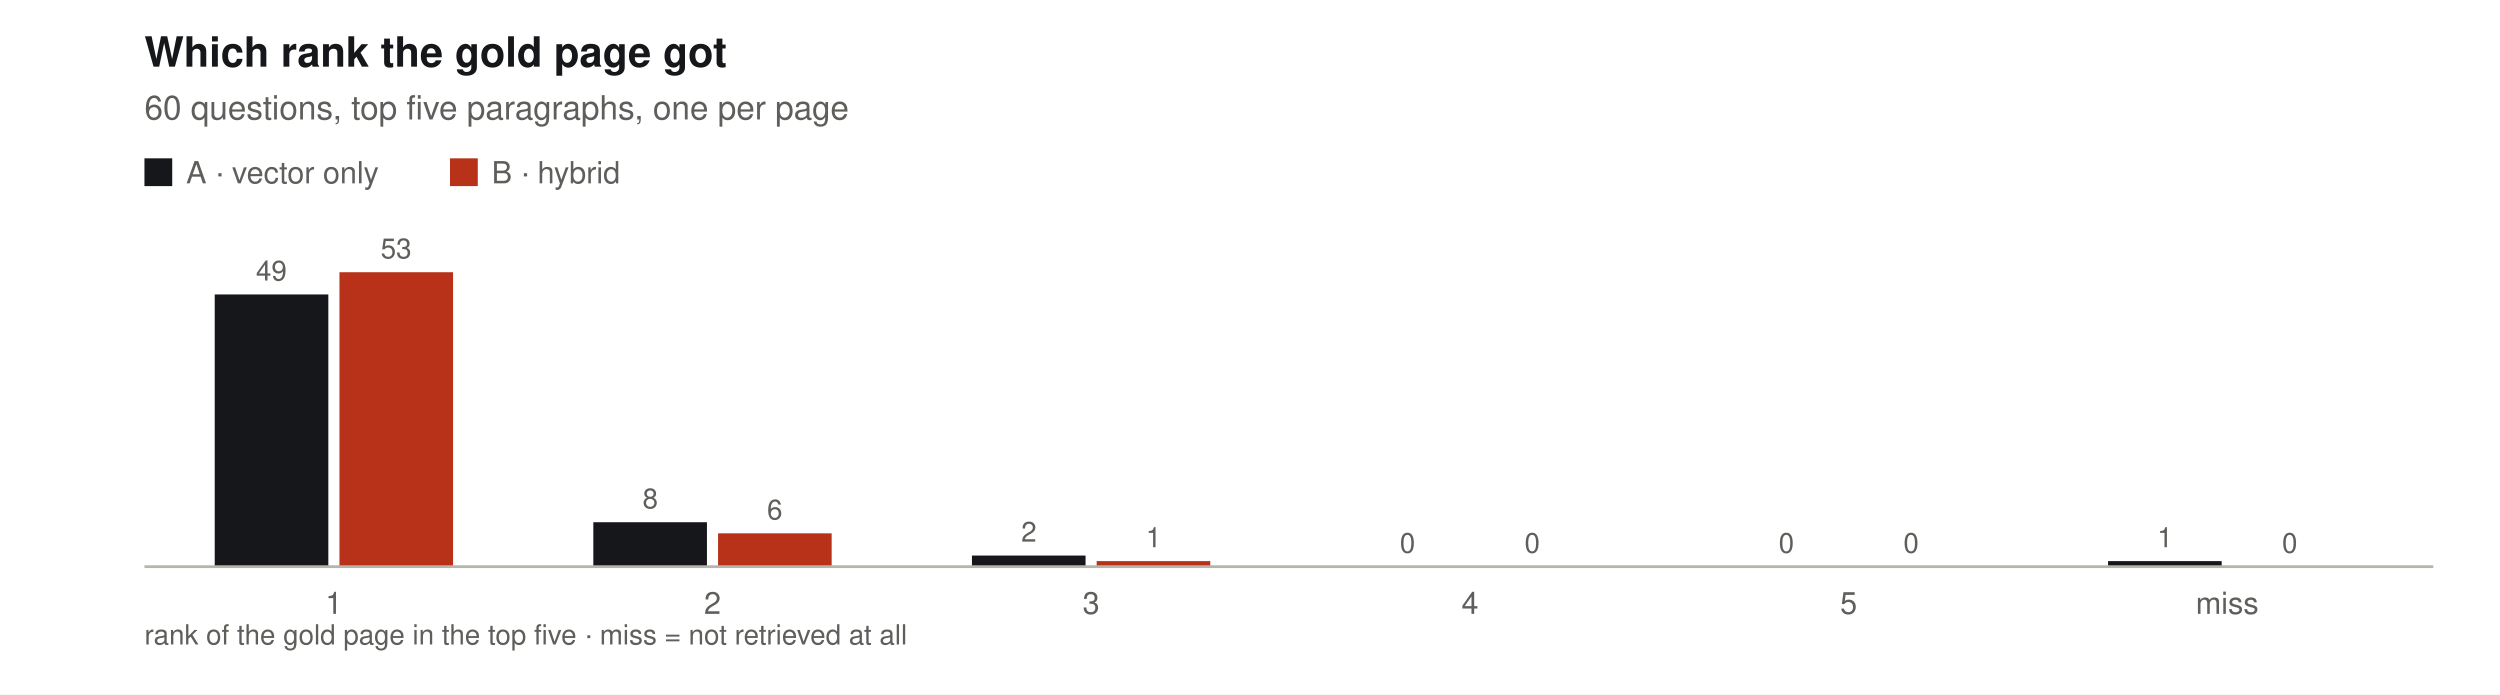
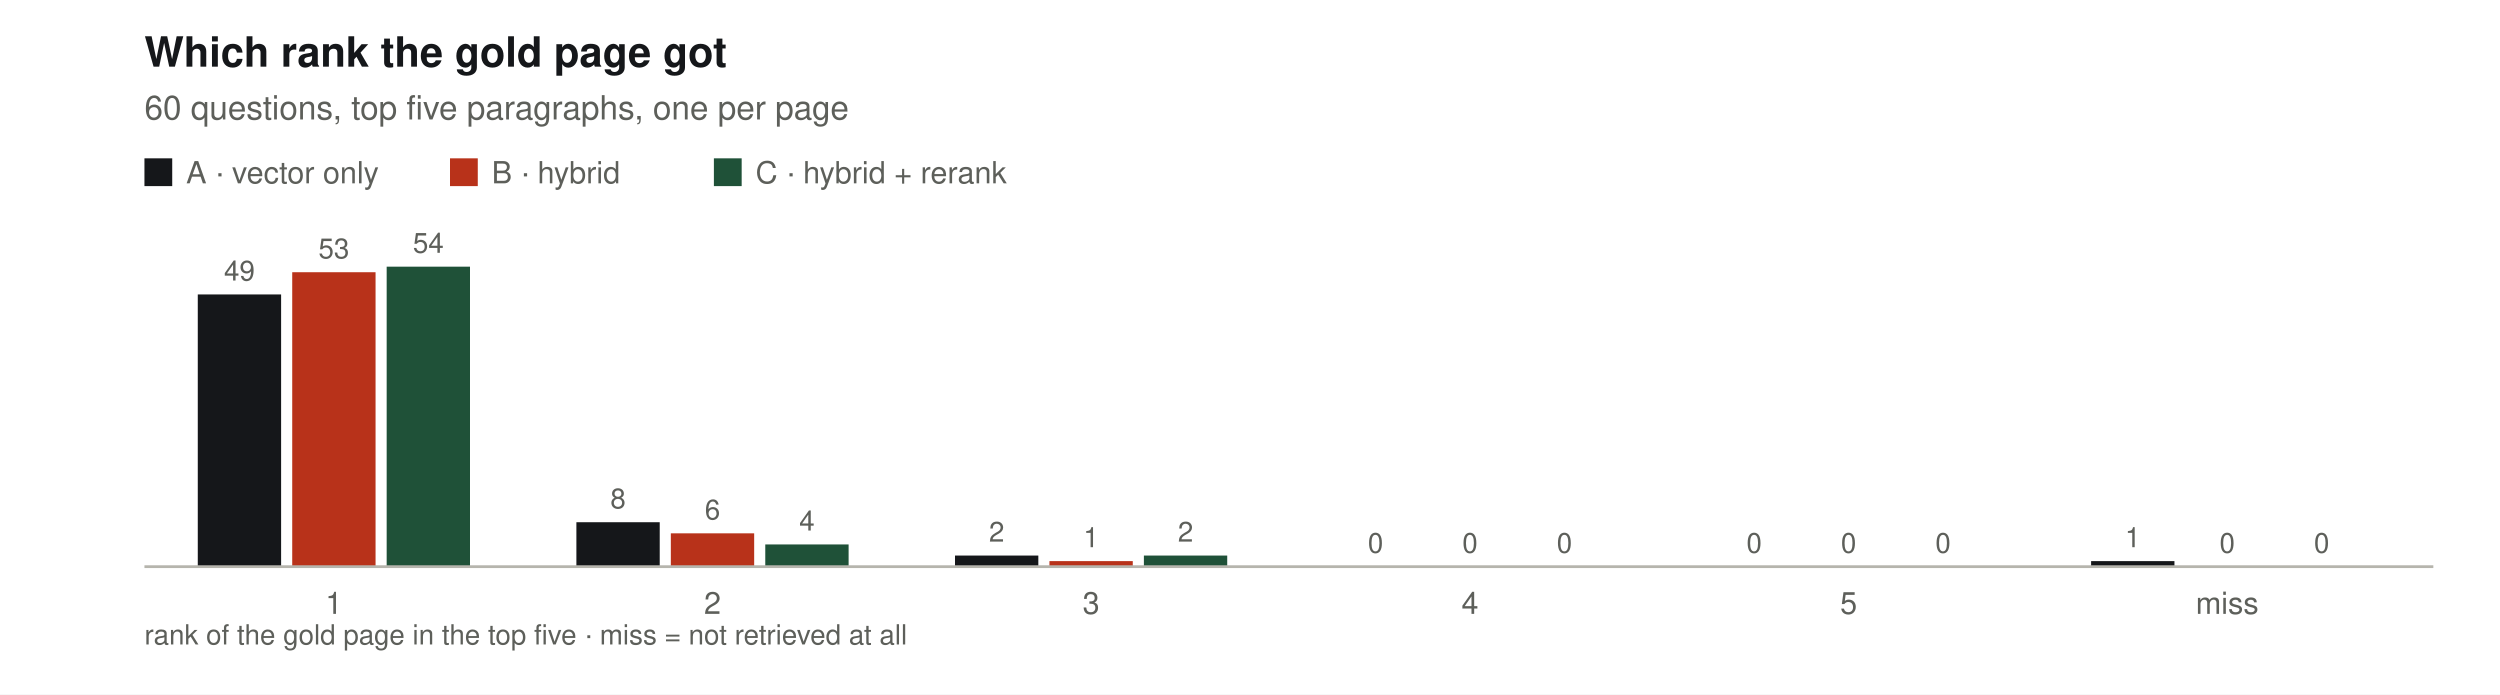
<svg xmlns="http://www.w3.org/2000/svg" width="900" height="250" viewBox="0 0 900 250" font-family="Archivo,Helvetica,Arial,sans-serif">
  <rect width="900" height="250" fill="#ffffff" />
  <text x="52" y="24" font-size="15" font-weight="600" fill="#15171a">Which rank the gold page got</text>
  <text x="52" y="43" font-size="12" fill="#5d5f5a">60 questions, top five paragraphs, one per page</text>
  <rect x="52" y="57" width="10" height="10" fill="#15171a" />
  <text x="67" y="66" font-size="11" fill="#5d5f5a">A · vector only</text>
  <rect x="162" y="57" width="10" height="10" fill="#b8321a" />
  <text x="177" y="66" font-size="11" fill="#5d5f5a">B · hybrid</text>
-   <rect x="77.3" y="106.0" width="40.9" height="98.0" fill="#15171a" />
-   <text x="97.7" y="101.0" font-size="10" text-anchor="middle" fill="#5d5f5a">49</text>
-   <rect x="122.2" y="98.0" width="40.9" height="106.0" fill="#b8321a" />
-   <text x="142.6" y="93.0" font-size="10" text-anchor="middle" fill="#5d5f5a">53</text>
+   <rect x="257" y="57" width="10" height="10" fill="#1f5138" />
+   <text x="272" y="66" font-size="11" fill="#5d5f5a">C · hybrid + rerank</text>
+   <rect x="71.2" y="106.0" width="30.0" height="98.0" fill="#15171a" />
+   <text x="86.2" y="101.0" font-size="10" text-anchor="middle" fill="#5d5f5a">49</text>
+   <rect x="105.2" y="98.0" width="30.0" height="106.0" fill="#b8321a" />
+   <text x="120.2" y="93.0" font-size="10" text-anchor="middle" fill="#5d5f5a">53</text>
+   <rect x="139.2" y="96.0" width="30.0" height="108.0" fill="#1f5138" />
+   <text x="154.2" y="91.0" font-size="10" text-anchor="middle" fill="#5d5f5a">54</text>
  <text x="120.2" y="221" font-size="11" text-anchor="middle" fill="#5d5f5a">1</text>
-   <rect x="213.6" y="188.0" width="40.9" height="16.0" fill="#15171a" />
-   <text x="234.1" y="183.0" font-size="10" text-anchor="middle" fill="#5d5f5a">8</text>
-   <rect x="258.5" y="192.0" width="40.9" height="12.0" fill="#b8321a" />
-   <text x="278.9" y="187.0" font-size="10" text-anchor="middle" fill="#5d5f5a">6</text>
+   <rect x="207.5" y="188.0" width="30.0" height="16.0" fill="#15171a" />
+   <text x="222.5" y="183.0" font-size="10" text-anchor="middle" fill="#5d5f5a">8</text>
+   <rect x="241.5" y="192.0" width="30.0" height="12.0" fill="#b8321a" />
+   <text x="256.5" y="187.0" font-size="10" text-anchor="middle" fill="#5d5f5a">6</text>
+   <rect x="275.5" y="196.0" width="30.0" height="8.0" fill="#1f5138" />
+   <text x="290.5" y="191.0" font-size="10" text-anchor="middle" fill="#5d5f5a">4</text>
  <text x="256.5" y="221" font-size="11" text-anchor="middle" fill="#5d5f5a">2</text>
-   <rect x="349.9" y="200.0" width="40.9" height="4.0" fill="#15171a" />
-   <text x="370.4" y="195.0" font-size="10" text-anchor="middle" fill="#5d5f5a">2</text>
-   <rect x="394.8" y="202.0" width="40.9" height="2.0" fill="#b8321a" />
-   <text x="415.3" y="197.0" font-size="10" text-anchor="middle" fill="#5d5f5a">1</text>
+   <rect x="343.8" y="200.0" width="30.0" height="4.0" fill="#15171a" />
+   <text x="358.8" y="195.0" font-size="10" text-anchor="middle" fill="#5d5f5a">2</text>
+   <rect x="377.8" y="202.0" width="30.0" height="2.0" fill="#b8321a" />
+   <text x="392.8" y="197.0" font-size="10" text-anchor="middle" fill="#5d5f5a">1</text>
+   <rect x="411.8" y="200.0" width="30.0" height="4.0" fill="#1f5138" />
+   <text x="426.8" y="195.0" font-size="10" text-anchor="middle" fill="#5d5f5a">2</text>
  <text x="392.8" y="221" font-size="11" text-anchor="middle" fill="#5d5f5a">3</text>
-   <rect x="486.3" y="204.0" width="40.9" height="0.0" fill="#15171a" />
-   <text x="506.7" y="199.0" font-size="10" text-anchor="middle" fill="#5d5f5a">0</text>
-   <rect x="531.2" y="204.0" width="40.9" height="0.0" fill="#b8321a" />
-   <text x="551.6" y="199.0" font-size="10" text-anchor="middle" fill="#5d5f5a">0</text>
+   <rect x="480.2" y="204.0" width="30.0" height="0.0" fill="#15171a" />
+   <text x="495.2" y="199.0" font-size="10" text-anchor="middle" fill="#5d5f5a">0</text>
+   <rect x="514.2" y="204.0" width="30.0" height="0.0" fill="#b8321a" />
+   <text x="529.2" y="199.0" font-size="10" text-anchor="middle" fill="#5d5f5a">0</text>
+   <rect x="548.2" y="204.0" width="30.0" height="0.0" fill="#1f5138" />
+   <text x="563.2" y="199.0" font-size="10" text-anchor="middle" fill="#5d5f5a">0</text>
  <text x="529.2" y="221" font-size="11" text-anchor="middle" fill="#5d5f5a">4</text>
-   <rect x="622.6" y="204.0" width="40.9" height="0.0" fill="#15171a" />
-   <text x="643.1" y="199.0" font-size="10" text-anchor="middle" fill="#5d5f5a">0</text>
-   <rect x="667.5" y="204.0" width="40.9" height="0.0" fill="#b8321a" />
-   <text x="688.0" y="199.0" font-size="10" text-anchor="middle" fill="#5d5f5a">0</text>
+   <rect x="616.5" y="204.0" width="30.0" height="0.0" fill="#15171a" />
+   <text x="631.5" y="199.0" font-size="10" text-anchor="middle" fill="#5d5f5a">0</text>
+   <rect x="650.5" y="204.0" width="30.0" height="0.0" fill="#b8321a" />
+   <text x="665.5" y="199.0" font-size="10" text-anchor="middle" fill="#5d5f5a">0</text>
+   <rect x="684.5" y="204.0" width="30.0" height="0.0" fill="#1f5138" />
+   <text x="699.5" y="199.0" font-size="10" text-anchor="middle" fill="#5d5f5a">0</text>
  <text x="665.5" y="221" font-size="11" text-anchor="middle" fill="#5d5f5a">5</text>
-   <rect x="758.9" y="202.0" width="40.9" height="2.0" fill="#15171a" />
-   <text x="779.4" y="197.0" font-size="10" text-anchor="middle" fill="#5d5f5a">1</text>
-   <rect x="803.8" y="204.0" width="40.9" height="0.0" fill="#b8321a" />
-   <text x="824.3" y="199.0" font-size="10" text-anchor="middle" fill="#5d5f5a">0</text>
+   <rect x="752.8" y="202.0" width="30.0" height="2.0" fill="#15171a" />
+   <text x="767.8" y="197.0" font-size="10" text-anchor="middle" fill="#5d5f5a">1</text>
+   <rect x="786.8" y="204.0" width="30.0" height="0.0" fill="#b8321a" />
+   <text x="801.8" y="199.0" font-size="10" text-anchor="middle" fill="#5d5f5a">0</text>
+   <rect x="820.8" y="204.0" width="30.0" height="0.0" fill="#1f5138" />
+   <text x="835.8" y="199.0" font-size="10" text-anchor="middle" fill="#5d5f5a">0</text>
  <text x="801.8" y="221" font-size="11" text-anchor="middle" fill="#5d5f5a">miss</text>
  <line x1="52" y1="204" x2="876" y2="204" stroke="#b6b5ad" />
  <text x="52" y="232" font-size="10" fill="#5d5f5a">rank of the gold page in the top five · miss = not retrieved at all</text>
</svg>
